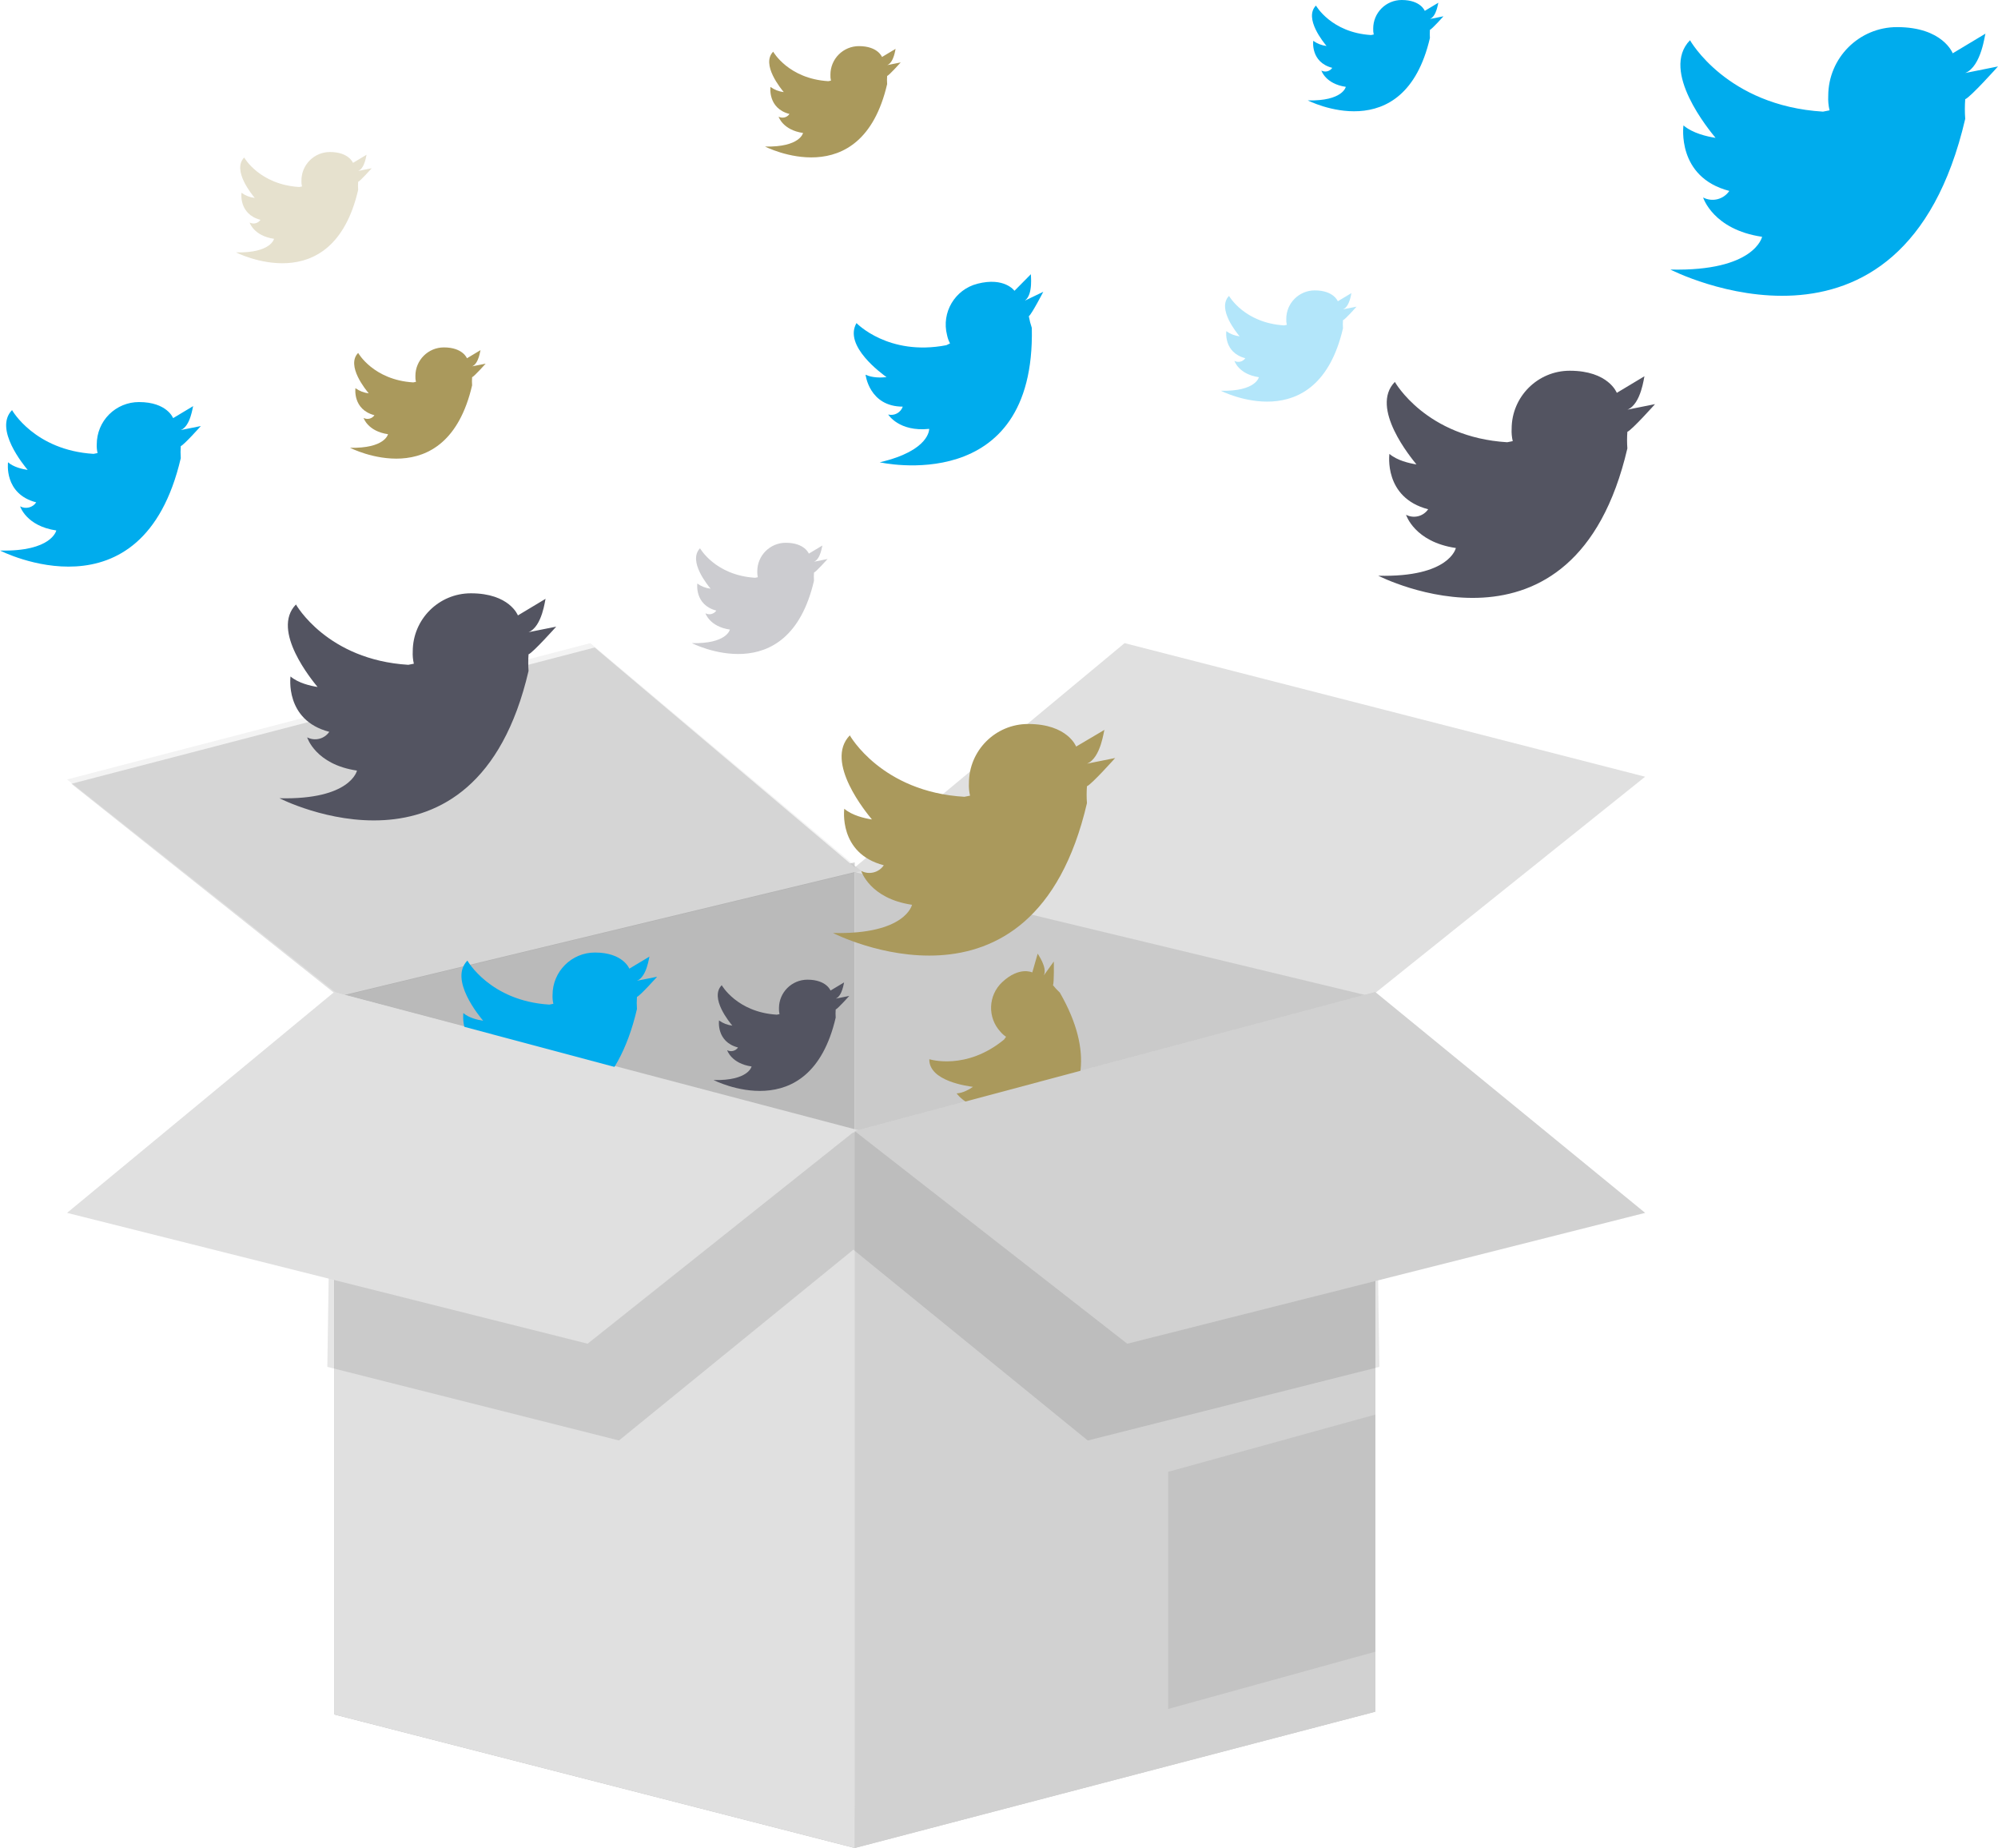
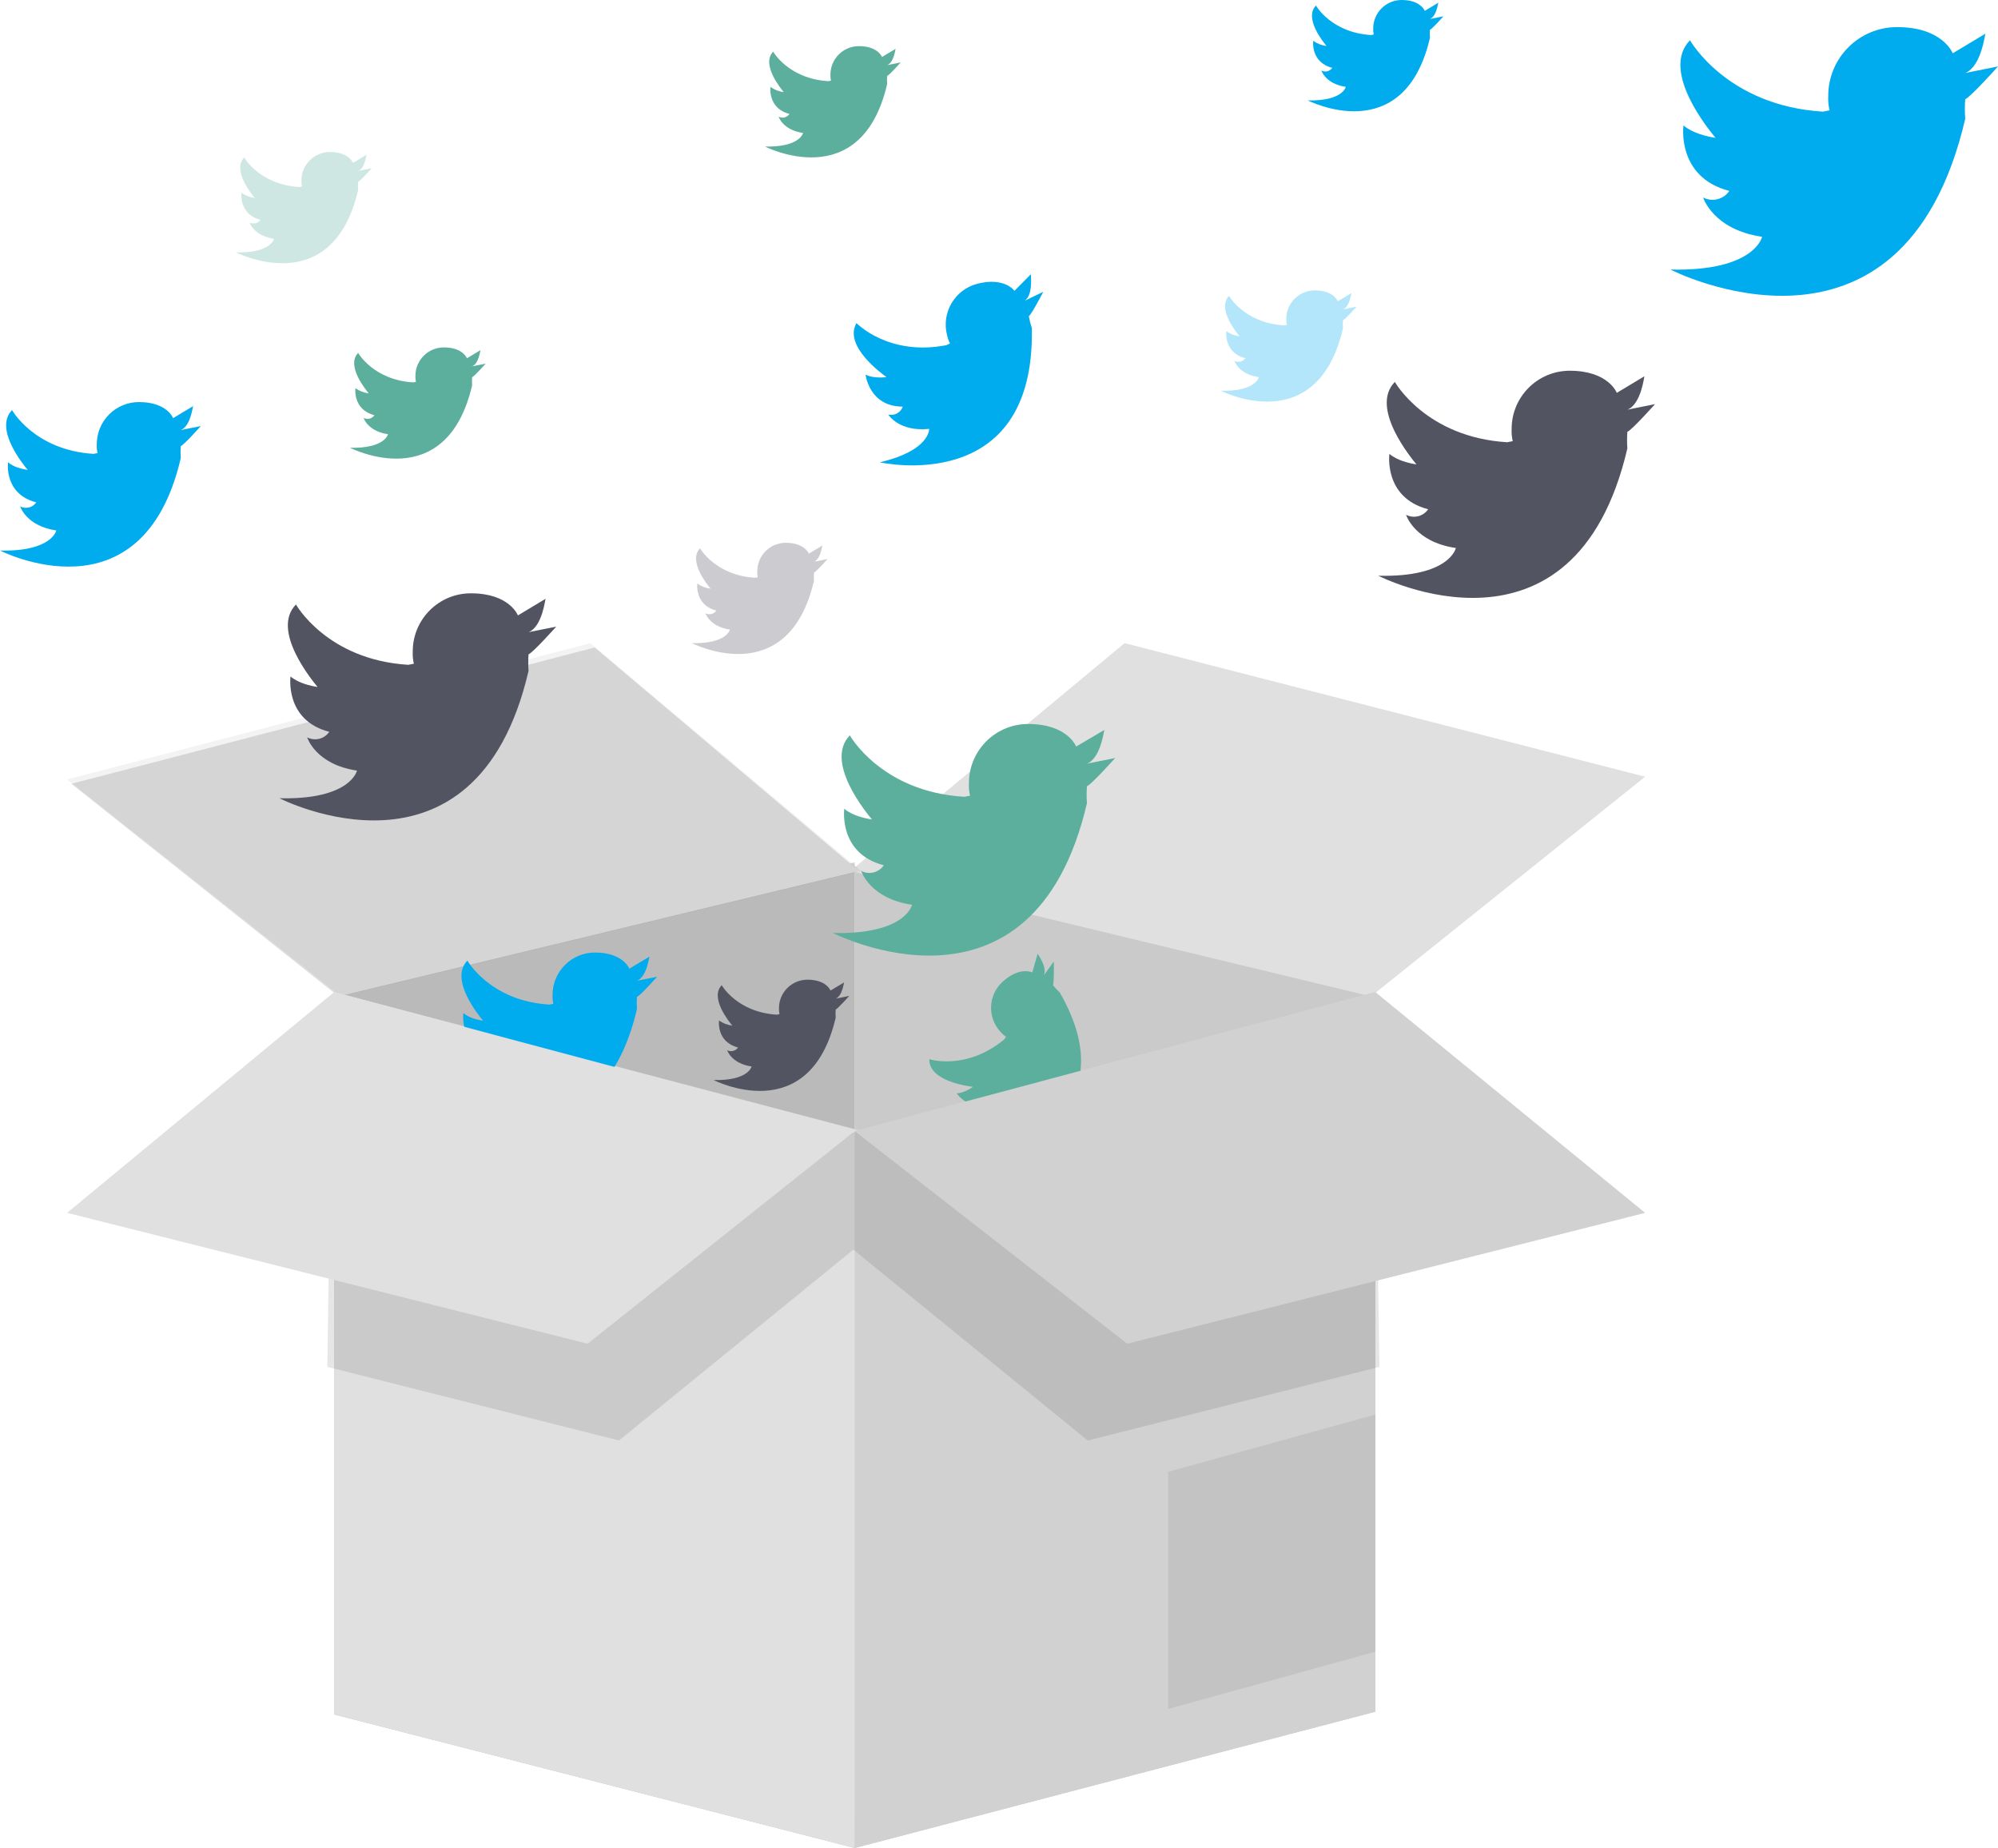
<svg xmlns="http://www.w3.org/2000/svg" id="5315dcf4-9ab7-45f5-a3d8-2e76525705db" data-name="Layer 1" width="813.15" height="752" viewBox="0 0 813.15 752">
  <polygon points="559.73 403.7 347.86 352.67 347.86 752 559.73 696.54 559.73 403.7" fill="#e0e0e0" />
  <polygon points="559.73 403.7 347.86 352.67 347.86 752 559.73 696.54 559.73 403.7" opacity="0.1" />
  <polygon points="135.99 403.7 347.86 352.67 347.86 752 135.99 697.65 135.99 403.7" fill="#e0e0e0" />
  <polygon points="135.99 401.93 347.86 350.91 347.86 752 135.99 697.65 135.99 401.93" opacity="0.17" />
  <polygon points="346.09 354.44 457.68 261.71 669.54 316.07 557.96 405.46 346.09 354.44" fill="#e0e0e0" />
  <polygon points="29.05 318.94 137.76 405.46 349.62 354.44 242.03 263.48 29.05 318.94" fill="#e0e0e0" />
  <polygon points="27.29 317.18 138.64 405.46 350.51 354.44 240.26 261.71 27.29 317.18" opacity="0.05" />
  <polygon points="135.99 403.7 135.99 697.65 347.86 752 350.72 460.27 135.99 403.7" fill="#e0e0e0" />
  <polygon points="559.73 696.54 347.86 752 347.86 460.27 559.73 403.7 559.73 696.54" fill="#e0e0e0" />
  <polygon points="559.73 696.54 347.86 752 347.86 460.27 559.73 403.7 559.73 696.54" opacity="0.07" />
  <polygon points="475.42 598.92 475.42 695.43 559.73 672.13 559.73 575.63 475.42 598.92" opacity="0.07" />
  <polygon points="133.22 556.22 251.91 586.17 347.31 508.52 347.31 460.82 135.44 407.58 133.22 556.22" opacity="0.1" />
  <polygon points="561.39 556.22 442.7 586.17 347.31 508.52 347.31 460.82 559.17 407.58 561.39 556.22" opacity="0.1" />
  <path d="M452.66,473.1l8.21-1.64s-6.9,7.72-8.21,8.21h0a33.05,33.05,0,0,0,0,4.93c-15.77,67.69-73.93,37.79-73.93,37.79,21.19.49,23-8.21,23-8.21-12.32-1.81-14.79-9.86-14.79-9.86a5.08,5.08,0,0,0,6.57-1.64c-13.31-3.45-11.5-16.43-11.5-16.43,2.3,2,5.91,2.79,8.05,3.12-1.48-1.81-14-16.76-6.41-24.48,0,0,9.2,16.43,33.35,17.91l1.64-.33a12.89,12.89,0,0,1-.33-3.61,17.25,17.25,0,0,1,17.25-17.25c11.5,0,14,6.57,14,6.57l8.21-4.93C457.59,463.24,456.77,471.46,452.66,473.1Z" transform="translate(-193.43 -74)" fill="#00aced" />
  <polygon points="135.99 403.7 27.29 493.55 239.15 546.79 347.86 460.27 135.99 403.7" fill="#e0e0e0" />
-   <path d="M618.25,470.91l4.06-5.65s.18,8.6-.34,9.65h0a27.47,27.47,0,0,0,2.79,3c28.77,50.08-23.53,64.86-23.53,64.86,13.16-11.71,9.33-18,9.33-18C602,530.62,596,527.12,596,527.12a4.22,4.22,0,0,0,3.06-4.72c-10,5.44-16.3-3.47-16.3-3.47,2.52-.1,5.18-1.65,6.66-2.66-1.92-.26-18-2.27-17.77-11.25,0,0,14.9,4.77,30.42-8l.81-1.13a10.71,10.71,0,0,1-2.25-2,14.33,14.33,0,0,1,.71-20.26c7-6.52,12.21-3.92,12.21-3.92l2.2-7.65C615.66,462.13,619.81,467.58,618.25,470.91Z" transform="translate(-193.43 -74)" fill="#aa995c" />
+   <path d="M618.25,470.91l4.06-5.65s.18,8.6-.34,9.65h0a27.47,27.47,0,0,0,2.79,3c28.77,50.08-23.53,64.86-23.53,64.86,13.16-11.71,9.33-18,9.33-18C602,530.62,596,527.12,596,527.12a4.22,4.22,0,0,0,3.06-4.72c-10,5.44-16.3-3.47-16.3-3.47,2.52-.1,5.18-1.65,6.66-2.66-1.92-.26-18-2.27-17.77-11.25,0,0,14.9,4.77,30.42-8l.81-1.13a10.71,10.71,0,0,1-2.25-2,14.33,14.33,0,0,1,.71-20.26c7-6.52,12.21-3.92,12.21-3.92l2.2-7.65C615.66,462.13,619.81,467.58,618.25,470.91Z" transform="translate(-193.43 -74)" fill="#5caf9d" />
  <polygon points="559.73 403.7 669.54 493.55 458.78 546.79 347.86 460.27 559.73 403.7" fill="#e0e0e0" />
  <polygon points="559.73 403.7 669.54 493.55 458.78 546.79 347.86 460.27 559.73 403.7" opacity="0.07" />
  <path d="M610.52,196.35l7.51-3.61s-4.74,9.15-5.89,9.95h0a32.88,32.88,0,0,0,1.22,4.75c1.53,69.12-61.9,54.68-61.9,54.68,20.54-4.76,20.13-13.6,20.13-13.6-12.32,1.3-16.68-5.84-16.68-5.84a5,5,0,0,0,5.93-3.21c-13.68,0-15.14-13-15.14-13,2.7,1.33,6.39,1.23,8.53,1-1.87-1.38-17.6-12.7-12.22-22,0,0,12.93,13.56,36.56,9l1.5-.72a12.82,12.82,0,0,1-1.21-3.4,17.16,17.16,0,0,1,12.36-20.89c11.08-2.84,15.08,2.88,15.08,2.88l6.7-6.78C612.83,185.63,614.07,193.75,610.52,196.35Z" transform="translate(-193.43 -74)" fill="#00aced" />
  <path d="M267,249l8.17-1.63s-6.86,7.68-8.17,8.17h0a32.88,32.88,0,0,0,0,4.9c-15.69,67.33-73.54,37.59-73.54,37.59,21.08.49,22.88-8.17,22.88-8.17-12.26-1.8-14.71-9.81-14.71-9.81a5,5,0,0,0,6.54-1.63C194.9,275,196.7,262.12,196.7,262.12c2.29,2,5.88,2.78,8,3.11-1.47-1.8-13.89-16.67-6.37-24.35,0,0,9.15,16.34,33.18,17.81l1.63-.33a12.82,12.82,0,0,1-.33-3.6A17.16,17.16,0,0,1,250,237.61c11.44,0,13.89,6.54,13.89,6.54l8.17-4.9C271.87,239.24,271.06,247.41,267,249Z" transform="translate(-193.43 -74)" fill="#00aced" />
  <path d="M993.24,103.71l13.33-2.67s-11.2,12.53-13.33,13.33h0a53.64,53.64,0,0,0,0,8c-25.6,109.85-120,61.32-120,61.32,34.39.8,37.33-13.33,37.33-13.33-20-2.93-24-16-24-16a8.24,8.24,0,0,0,10.66-2.67c-21.6-5.6-18.66-26.66-18.66-26.66,3.73,3.2,9.6,4.53,13.06,5.07-2.4-2.93-22.66-27.2-10.4-39.73,0,0,14.93,26.66,54.12,29.06l2.67-.53a20.92,20.92,0,0,1-.53-5.87,28,28,0,0,1,28-28c18.66,0,22.66,10.66,22.66,10.66l13.33-8C1001.24,87.71,999.91,101,993.24,103.71Z" transform="translate(-193.43 -74)" fill="#00aced" />
  <path d="M775.38,81.73l5.52-1.1s-4.64,5.19-5.52,5.52h0a22.21,22.21,0,0,0,0,3.31c-10.6,45.5-49.69,25.4-49.69,25.4,14.25.33,15.46-5.52,15.46-5.52-8.28-1.21-9.94-6.63-9.94-6.63a3.41,3.41,0,0,0,4.42-1.1c-8.94-2.32-7.73-11-7.73-11a11.48,11.48,0,0,0,5.41,2.1c-1-1.21-9.39-11.26-4.31-16.45,0,0,6.18,11,22.42,12l1.1-.22a8.66,8.66,0,0,1-.22-2.43A11.59,11.59,0,0,1,763.9,74c7.73,0,9.39,4.42,9.39,4.42l5.52-3.31C778.69,75.1,778.14,80.63,775.38,81.73Z" transform="translate(-193.43 -74)" fill="#00aced" />
  <path d="M524.71,302.58l5.52-1.1s-4.64,5.19-5.52,5.52h0a22.21,22.21,0,0,0,0,3.31c-10.6,45.5-49.69,25.4-49.69,25.4,14.25.33,15.46-5.52,15.46-5.52-8.28-1.21-9.94-6.63-9.94-6.63a3.41,3.41,0,0,0,4.42-1.1c-8.94-2.32-7.73-11-7.73-11a11.48,11.48,0,0,0,5.41,2.1c-1-1.21-9.39-11.26-4.31-16.45,0,0,6.18,11,22.42,12l1.1-.22a8.66,8.66,0,0,1-.22-2.43,11.59,11.59,0,0,1,11.59-11.59c7.73,0,9.39,4.42,9.39,4.42l5.52-3.31C528,296,527.47,301.48,524.71,302.58Z" transform="translate(-193.43 -74)" fill="#535461" opacity="0.3" />
  <path d="M740,199.89l5.52-1.1S740.93,204,740,204.3h0a22.21,22.21,0,0,0,0,3.31c-10.6,45.5-49.69,25.4-49.69,25.4,14.25.33,15.46-5.52,15.46-5.52-8.28-1.21-9.94-6.63-9.94-6.63a3.41,3.41,0,0,0,4.42-1.1c-8.94-2.32-7.73-11-7.73-11a11.48,11.48,0,0,0,5.41,2.1c-1-1.21-9.39-11.26-4.31-16.45,0,0,6.18,11,22.42,12l1.1-.22a8.66,8.66,0,0,1-.22-2.43,11.59,11.59,0,0,1,11.59-11.59c7.73,0,9.39,4.42,9.39,4.42l5.52-3.31C743.36,193.26,742.8,198.78,740,199.89Z" transform="translate(-193.43 -74)" fill="#00aced" opacity="0.3" />
-   <path d="M635.8,384.76l11.48-2.3s-9.65,10.8-11.48,11.48h0a46.21,46.21,0,0,0,0,6.89c-22.05,94.63-103.36,52.83-103.36,52.83,29.63.69,32.16-11.48,32.16-11.48-17.23-2.53-20.67-13.78-20.67-13.78a7.1,7.1,0,0,0,9.19-2.3c-18.6-4.82-16.08-23-16.08-23,3.22,2.76,8.27,3.9,11.25,4.36-2.07-2.53-19.52-23.43-9-34.22,0,0,12.86,23,46.63,25l2.3-.46a18,18,0,0,1-.46-5.05,24.11,24.11,0,0,1,24.12-24.12c16.08,0,19.52,9.19,19.52,9.19L642.92,371C642.69,371,641.54,382.47,635.8,384.76Z" transform="translate(-193.43 -74)" fill="#aa995c" />
-   <path d="M554.52,100.5,560,99.4s-4.64,5.19-5.52,5.52h0a22.21,22.21,0,0,0,0,3.31c-10.6,45.5-49.69,25.4-49.69,25.4,14.25.33,15.46-5.52,15.46-5.52-8.28-1.21-9.94-6.63-9.94-6.63a3.41,3.41,0,0,0,4.42-1.1c-8.94-2.32-7.73-11-7.73-11a11.48,11.48,0,0,0,5.41,2.1c-1-1.21-9.39-11.26-4.31-16.45,0,0,6.18,11,22.42,12l1.1-.22a8.66,8.66,0,0,1-.22-2.43A11.59,11.59,0,0,1,543,92.77c7.73,0,9.39,4.42,9.39,4.42l5.52-3.31C557.84,93.88,557.29,99.4,554.52,100.5Z" transform="translate(-193.43 -74)" fill="#aa995c" />
-   <path d="M385.57,223.08l5.52-1.1s-4.64,5.19-5.52,5.52h0a22.21,22.21,0,0,0,0,3.31c-10.6,45.5-49.69,25.4-49.69,25.4,14.25.33,15.46-5.52,15.46-5.52-8.28-1.21-9.94-6.63-9.94-6.63a3.41,3.41,0,0,0,4.42-1.1c-8.94-2.32-7.73-11-7.73-11a11.48,11.48,0,0,0,5.41,2.1c-1-1.21-9.39-11.26-4.31-16.45,0,0,6.18,11,22.42,12l1.1-.22a8.66,8.66,0,0,1-.22-2.43,11.59,11.59,0,0,1,11.59-11.59c7.73,0,9.39,4.42,9.39,4.42l5.52-3.31C388.88,216.45,388.33,222,385.57,223.08Z" transform="translate(-193.43 -74)" fill="#aa995c" />
-   <path d="M339.19,143.57l5.52-1.1s-4.64,5.19-5.52,5.52h0a22.21,22.21,0,0,0,0,3.31c-10.6,45.5-49.69,25.4-49.69,25.4,14.25.33,15.46-5.52,15.46-5.52-8.28-1.21-9.94-6.63-9.94-6.63a3.41,3.41,0,0,0,4.42-1.1c-8.94-2.32-7.73-11-7.73-11a11.48,11.48,0,0,0,5.41,2.1c-1-1.21-9.39-11.26-4.31-16.45,0,0,6.18,11,22.42,12l1.1-.22a8.66,8.66,0,0,1-.22-2.43,11.59,11.59,0,0,1,11.59-11.59c7.73,0,9.39,4.42,9.39,4.42l5.52-3.31C342.5,136.94,342,142.47,339.19,143.57Z" transform="translate(-193.43 -74)" fill="#aa995c" opacity="0.3" />
+   <path d="M635.8,384.76l11.48-2.3s-9.65,10.8-11.48,11.48h0a46.21,46.21,0,0,0,0,6.89c-22.05,94.63-103.36,52.83-103.36,52.83,29.63.69,32.16-11.48,32.16-11.48-17.23-2.53-20.67-13.78-20.67-13.78a7.1,7.1,0,0,0,9.19-2.3c-18.6-4.82-16.08-23-16.08-23,3.22,2.76,8.27,3.9,11.25,4.36-2.07-2.53-19.52-23.43-9-34.22,0,0,12.86,23,46.63,25l2.3-.46a18,18,0,0,1-.46-5.05,24.11,24.11,0,0,1,24.12-24.12c16.08,0,19.52,9.19,19.52,9.19L642.92,371C642.69,371,641.54,382.47,635.8,384.76Z" transform="translate(-193.43 -74)" fill="#5caf9d" />
+   <path d="M554.52,100.5,560,99.4s-4.64,5.19-5.52,5.52h0a22.21,22.21,0,0,0,0,3.31c-10.6,45.5-49.69,25.4-49.69,25.4,14.25.33,15.46-5.52,15.46-5.52-8.28-1.21-9.94-6.63-9.94-6.63a3.41,3.41,0,0,0,4.42-1.1c-8.94-2.32-7.73-11-7.73-11a11.48,11.48,0,0,0,5.41,2.1c-1-1.21-9.39-11.26-4.31-16.45,0,0,6.18,11,22.42,12l1.1-.22a8.66,8.66,0,0,1-.22-2.43A11.59,11.59,0,0,1,543,92.77c7.73,0,9.39,4.42,9.39,4.42l5.52-3.31C557.84,93.88,557.29,99.4,554.52,100.5Z" transform="translate(-193.43 -74)" fill="#5caf9d" />
+   <path d="M385.57,223.08l5.52-1.1s-4.64,5.19-5.52,5.52h0a22.21,22.21,0,0,0,0,3.31c-10.6,45.5-49.69,25.4-49.69,25.4,14.25.33,15.46-5.52,15.46-5.52-8.28-1.21-9.94-6.63-9.94-6.63a3.41,3.41,0,0,0,4.42-1.1c-8.94-2.32-7.73-11-7.73-11a11.48,11.48,0,0,0,5.41,2.1c-1-1.21-9.39-11.26-4.31-16.45,0,0,6.18,11,22.42,12l1.1-.22a8.66,8.66,0,0,1-.22-2.43,11.59,11.59,0,0,1,11.59-11.59c7.73,0,9.39,4.42,9.39,4.42l5.52-3.31C388.88,216.45,388.33,222,385.57,223.08Z" transform="translate(-193.43 -74)" fill="#5caf9d" />
+   <path d="M339.19,143.57l5.52-1.1s-4.64,5.19-5.52,5.52h0a22.21,22.21,0,0,0,0,3.31c-10.6,45.5-49.69,25.4-49.69,25.4,14.25.33,15.46-5.52,15.46-5.52-8.28-1.21-9.94-6.63-9.94-6.63a3.41,3.41,0,0,0,4.42-1.1c-8.94-2.32-7.73-11-7.73-11a11.48,11.48,0,0,0,5.41,2.1c-1-1.21-9.39-11.26-4.31-16.45,0,0,6.18,11,22.42,12l1.1-.22a8.66,8.66,0,0,1-.22-2.43,11.59,11.59,0,0,1,11.59-11.59c7.73,0,9.39,4.42,9.39,4.42l5.52-3.31C342.5,136.94,342,142.47,339.19,143.57Z" transform="translate(-193.43 -74)" fill="#5caf9d" opacity="0.3" />
  <path d="M533.54,480.37l5.52-1.1s-4.64,5.19-5.52,5.52h0a22.21,22.21,0,0,0,0,3.31c-10.6,45.5-49.69,25.4-49.69,25.4,14.25.33,15.46-5.52,15.46-5.52-8.28-1.21-9.94-6.63-9.94-6.63a3.41,3.41,0,0,0,4.42-1.1c-8.94-2.32-7.73-11-7.73-11a11.48,11.48,0,0,0,5.41,2.1c-1-1.21-9.39-11.26-4.31-16.45,0,0,6.18,11,22.42,12l1.1-.22a8.66,8.66,0,0,1-.22-2.43,11.59,11.59,0,0,1,11.59-11.59c7.73,0,9.39,4.42,9.39,4.42l5.52-3.31C536.86,473.75,536.3,479.27,533.54,480.37Z" transform="translate(-193.43 -74)" fill="#535461" />
  <path d="M855.77,240.7,867,238.45s-9.46,10.59-11.26,11.26h0a45.32,45.32,0,0,0,0,6.76c-21.63,92.81-101.37,51.81-101.37,51.81C783.46,309,785.94,297,785.94,297c-16.9-2.48-20.27-13.52-20.27-13.52a7,7,0,0,0,9-2.25c-18.25-4.73-15.77-22.53-15.77-22.53,3.15,2.7,8.11,3.83,11,4.28-2-2.48-19.15-23-8.79-33.57,0,0,12.62,22.53,45.73,24.55l2.25-.45a17.67,17.67,0,0,1-.45-5,23.65,23.65,0,0,1,23.65-23.65c15.77,0,19.15,9,19.15,9l11.26-6.76C862.53,227.18,861.4,238.45,855.77,240.7Z" transform="translate(-193.43 -74)" fill="#535461" />
  <path d="M408.54,331.25,419.8,329s-9.46,10.59-11.26,11.26h0a45.32,45.32,0,0,0,0,6.76c-21.63,92.81-101.37,51.81-101.37,51.81,29.06.68,31.54-11.26,31.54-11.26-16.9-2.48-20.27-13.52-20.27-13.52a7,7,0,0,0,9-2.25c-18.25-4.73-15.77-22.53-15.77-22.53,3.15,2.7,8.11,3.83,11,4.28-2-2.48-19.15-23-8.79-33.57,0,0,12.62,22.53,45.73,24.55l2.25-.45a17.67,17.67,0,0,1-.45-5,23.65,23.65,0,0,1,23.65-23.65c15.77,0,19.15,9,19.15,9l11.26-6.76C415.3,317.73,414.17,329,408.54,331.25Z" transform="translate(-193.43 -74)" fill="#535461" />
</svg>
